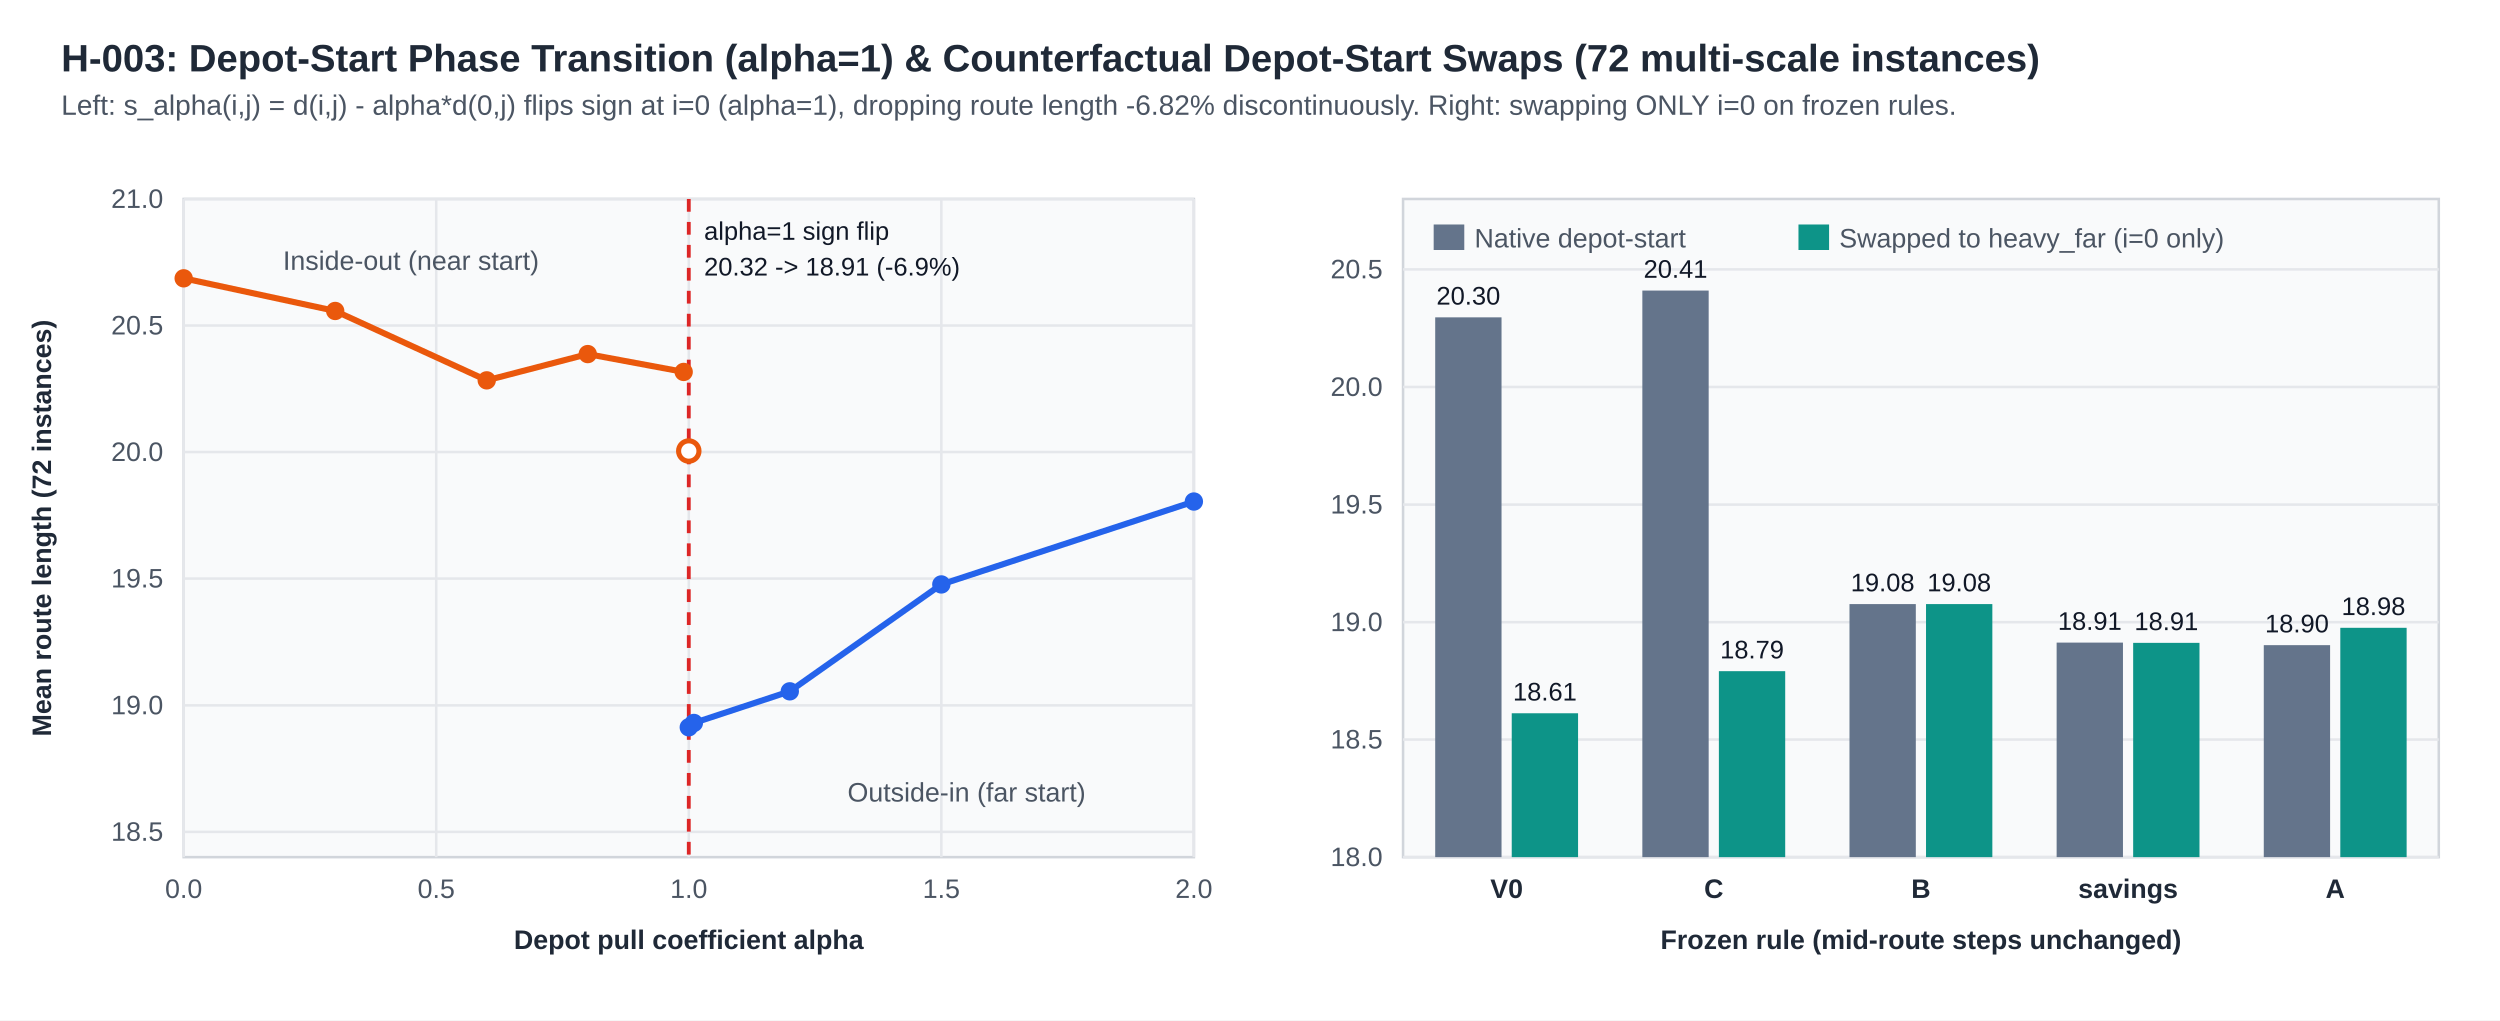
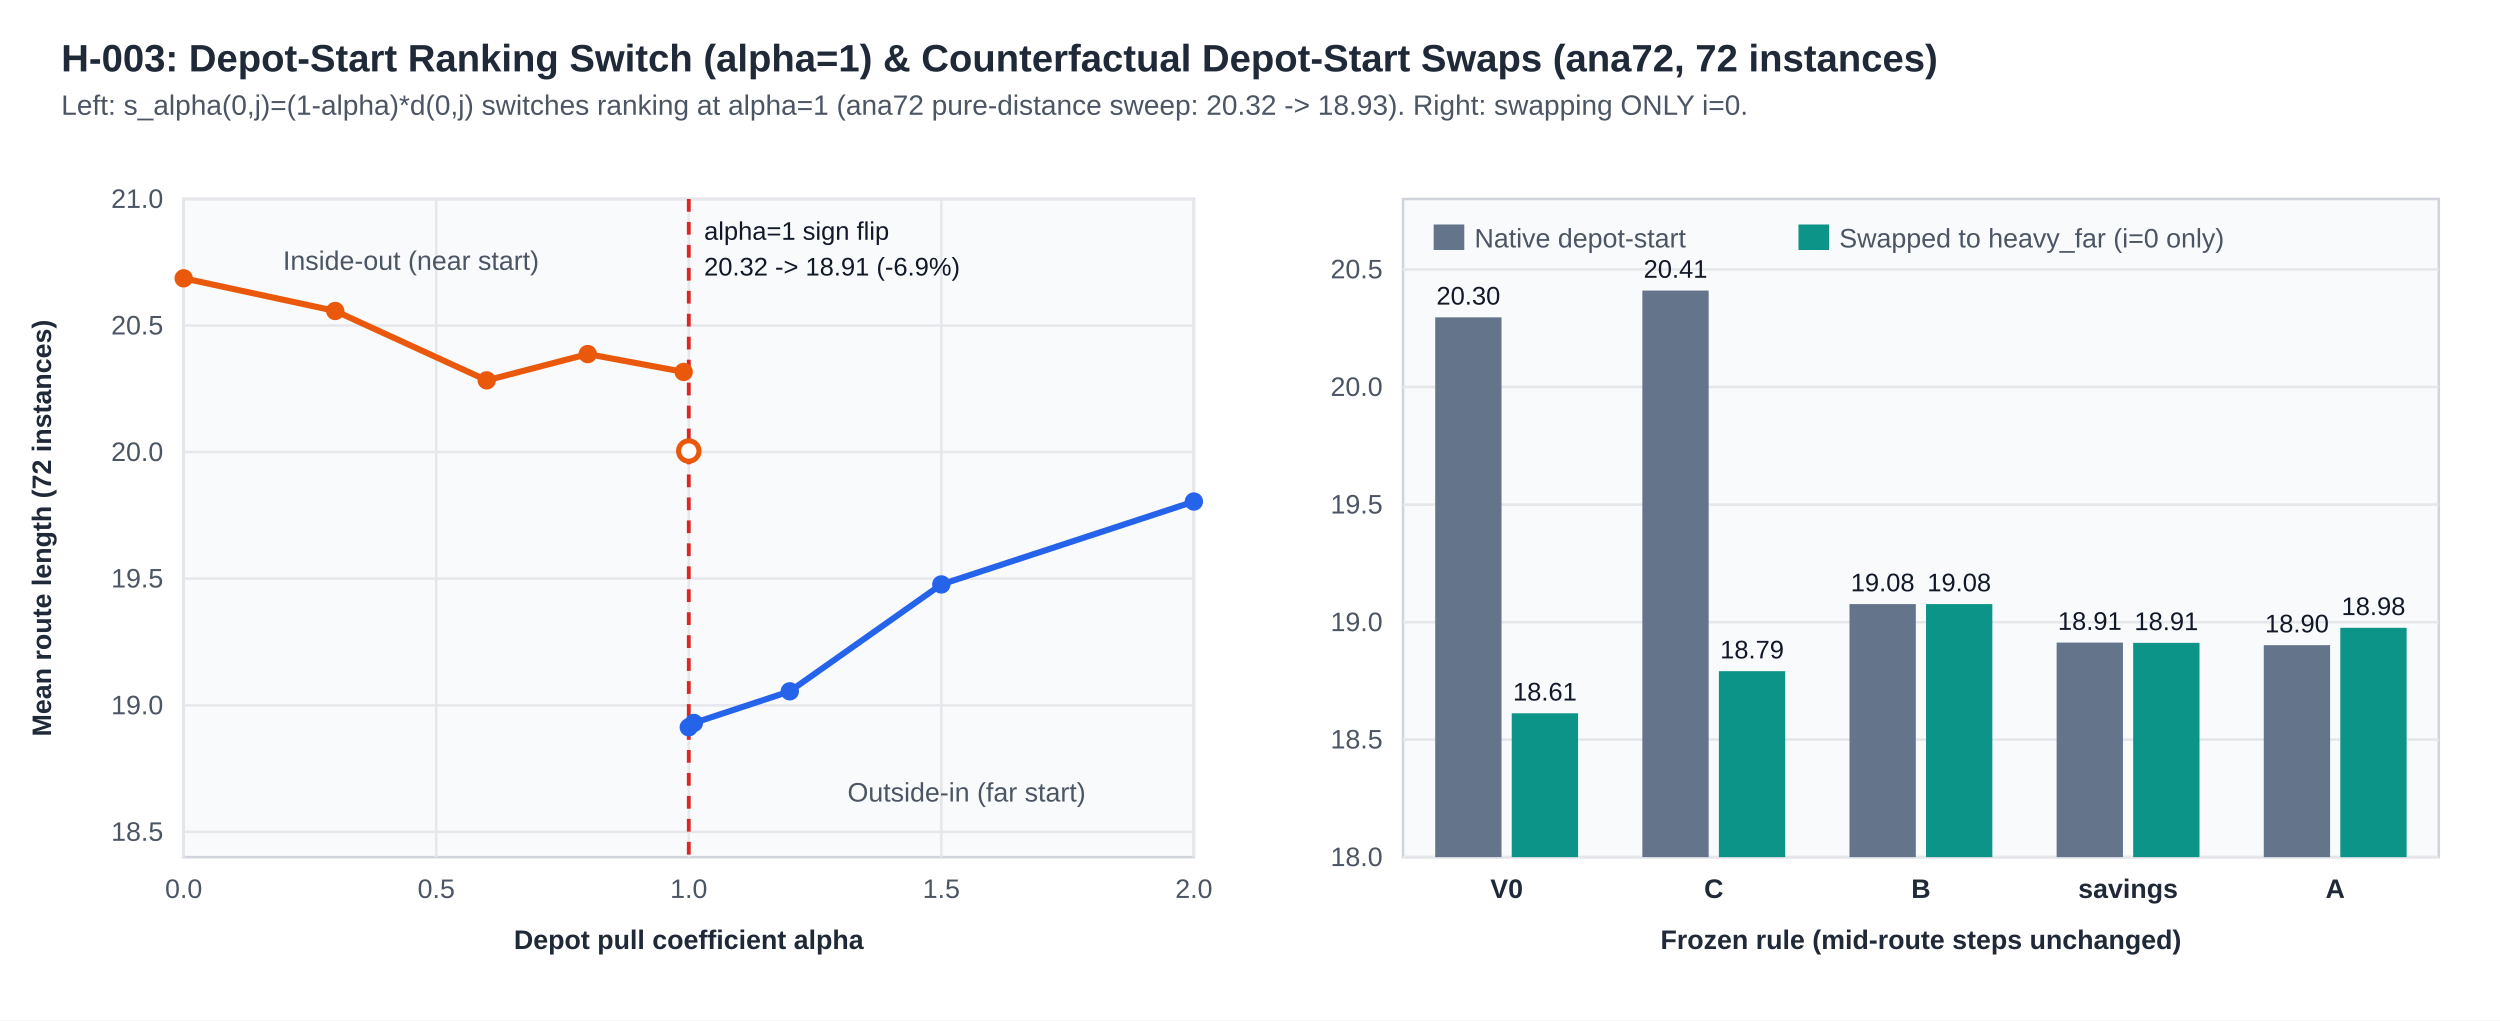
<svg xmlns="http://www.w3.org/2000/svg" width="980" height="400" viewBox="0 0 980 400" role="img" aria-label="Depot-start phase transition and counterfactual swaps">
  <style>
text { font-family: 'Segoe UI', Arial, sans-serif; fill: #1f2937; }
.title { font-size: 15px; font-weight: 700; }
.sub { font-size: 11px; fill: #4b5563; }
.axis { font-size: 10.5px; fill: #4b5563; }
.lbl { font-size: 10.5px; font-weight: 600; }
.val { font-size: 10px; fill: #111827; }
</style>
  <rect x="0" y="0" width="980" height="400" fill="#ffffff" />
-   <text x="24" y="28" class="title">H-003: Depot-Start Phase Transition (alpha=1) &amp; Counterfactual Depot-Start Swaps (72 multi-scale instances)</text>
-   <text x="24" y="45" class="sub">Left: s_alpha(i,j) = d(i,j) - alpha*d(0,j) flips sign at i=0 (alpha=1), dropping route length -6.82% discontinuously. Right: swapping ONLY i=0 on frozen rules.</text>
+   <text x="24" y="28" class="title">H-003: Depot-Start Ranking Switch (alpha=1) &amp; Counterfactual Depot-Start Swaps (ana72, 72 instances)</text>
+   <text x="24" y="45" class="sub">Left: s_alpha(0,j)=(1-alpha)*d(0,j) switches ranking at alpha=1 (ana72 pure-distance sweep: 20.32 -&gt; 18.93). Right: swapping ONLY i=0.</text>
  <rect x="72" y="78" width="396" height="258" fill="#f9fafb" stroke="#d1d5db" />
  <line x1="72" y1="326.1" x2="468" y2="326.1" stroke="#e5e7eb" />
  <text x="64" y="329.6" text-anchor="end" class="axis">18.5</text>
  <line x1="72" y1="276.5" x2="468" y2="276.5" stroke="#e5e7eb" />
  <text x="64" y="280.0" text-anchor="end" class="axis">19.0</text>
  <line x1="72" y1="226.8" x2="468" y2="226.8" stroke="#e5e7eb" />
  <text x="64" y="230.3" text-anchor="end" class="axis">19.5</text>
  <line x1="72" y1="177.2" x2="468" y2="177.2" stroke="#e5e7eb" />
  <text x="64" y="180.7" text-anchor="end" class="axis">20.0</text>
  <line x1="72" y1="127.6" x2="468" y2="127.6" stroke="#e5e7eb" />
  <text x="64" y="131.1" text-anchor="end" class="axis">20.5</text>
  <line x1="72" y1="78.0" x2="468" y2="78.0" stroke="#e5e7eb" />
  <text x="64" y="81.5" text-anchor="end" class="axis">21.0</text>
  <line x1="72.0" y1="78" x2="72.0" y2="336" stroke="#e5e7eb" />
  <text x="72.0" y="352" text-anchor="middle" class="axis">0.0</text>
  <line x1="171.0" y1="78" x2="171.0" y2="336" stroke="#e5e7eb" />
  <text x="171.0" y="352" text-anchor="middle" class="axis">0.5</text>
  <line x1="270.0" y1="78" x2="270.0" y2="336" stroke="#e5e7eb" />
  <text x="270.0" y="352" text-anchor="middle" class="axis">1.0</text>
  <line x1="369.0" y1="78" x2="369.0" y2="336" stroke="#e5e7eb" />
  <text x="369.0" y="352" text-anchor="middle" class="axis">1.5</text>
  <line x1="468.0" y1="78" x2="468.0" y2="336" stroke="#e5e7eb" />
  <text x="468.0" y="352" text-anchor="middle" class="axis">2.0</text>
  <text x="270.0" y="372" text-anchor="middle" class="lbl">Depot pull coefficient alpha</text>
  <text x="20" y="207.0" text-anchor="middle" transform="rotate(-90 20 207.0)" class="lbl">Mean route length (72 instances)</text>
  <line x1="270.0" y1="78" x2="270.0" y2="336" stroke="#dc2626" stroke-dasharray="5,4" stroke-width="1.5" />
  <text x="276.0" y="94" class="val" fill="#dc2626">alpha=1 sign flip</text>
  <text x="276.0" y="108" class="val" fill="#dc2626">20.32 -&gt; 18.91 (-6.9%)</text>
  <polyline points="72.0,109.1 131.4,121.9 190.8,149.1 230.4,138.8 268.0,145.8" fill="none" stroke="#ea580c" stroke-width="2.4" />
  <polyline points="270.0,285.1 272.0,283.4 309.6,271.0 369.0,229.1 468.0,196.6" fill="none" stroke="#2563eb" stroke-width="2.4" />
  <circle cx="72.0" cy="109.1" r="3.6" fill="#ea580c" />
  <circle cx="131.4" cy="121.9" r="3.6" fill="#ea580c" />
  <circle cx="190.8" cy="149.1" r="3.6" fill="#ea580c" />
  <circle cx="230.4" cy="138.8" r="3.6" fill="#ea580c" />
  <circle cx="268.0" cy="145.8" r="3.6" fill="#ea580c" />
  <circle cx="270.0" cy="285.1" r="3.6" fill="#2563eb" />
  <circle cx="272.0" cy="283.4" r="3.6" fill="#2563eb" />
  <circle cx="309.6" cy="271.0" r="3.6" fill="#2563eb" />
  <circle cx="369.0" cy="229.1" r="3.6" fill="#2563eb" />
  <circle cx="468.0" cy="196.6" r="3.6" fill="#2563eb" />
  <circle cx="270.0" cy="176.8" r="4.0" fill="#ffffff" stroke="#ea580c" stroke-width="2" />
  <text x="161.1" y="105.8" text-anchor="middle" class="axis">Inside-out (near start)</text>
  <text x="378.9" y="314.2" text-anchor="middle" class="axis">Outside-in (far start)</text>
  <rect x="550" y="78" width="406" height="258" fill="#f9fafb" stroke="#d1d5db" />
  <line x1="550" y1="336.0" x2="956" y2="336.0" stroke="#e5e7eb" />
  <text x="542" y="339.5" text-anchor="end" class="axis">18.0</text>
  <line x1="550" y1="289.9" x2="956" y2="289.9" stroke="#e5e7eb" />
  <text x="542" y="293.4" text-anchor="end" class="axis">18.5</text>
  <line x1="550" y1="243.9" x2="956" y2="243.9" stroke="#e5e7eb" />
  <text x="542" y="247.4" text-anchor="end" class="axis">19.0</text>
  <line x1="550" y1="197.8" x2="956" y2="197.8" stroke="#e5e7eb" />
  <text x="542" y="201.3" text-anchor="end" class="axis">19.5</text>
  <line x1="550" y1="151.7" x2="956" y2="151.7" stroke="#e5e7eb" />
  <text x="542" y="155.2" text-anchor="end" class="axis">20.0</text>
  <line x1="550" y1="105.6" x2="956" y2="105.6" stroke="#e5e7eb" />
  <text x="542" y="109.1" text-anchor="end" class="axis">20.5</text>
  <rect x="562.6" y="124.4" width="26" height="211.6" fill="#64748b" />
  <rect x="592.6" y="279.6" width="26" height="56.4" fill="#0d9488" />
  <text x="575.6" y="119.4" text-anchor="middle" class="val">20.30</text>
  <text x="605.6" y="274.6" text-anchor="middle" class="val">18.61</text>
  <text x="590.6" y="352" text-anchor="middle" class="lbl">V0</text>
  <rect x="643.8" y="113.9" width="26" height="222.1" fill="#64748b" />
  <rect x="673.8" y="263.1" width="26" height="72.9" fill="#0d9488" />
  <text x="656.8" y="108.9" text-anchor="middle" class="val">20.41</text>
  <text x="686.8" y="258.1" text-anchor="middle" class="val">18.79</text>
  <text x="671.8" y="352" text-anchor="middle" class="lbl">C</text>
  <rect x="725.0" y="236.8" width="26" height="99.2" fill="#64748b" />
  <rect x="755.0" y="236.8" width="26" height="99.2" fill="#0d9488" />
  <text x="738.0" y="231.8" text-anchor="middle" class="val">19.08</text>
  <text x="768.0" y="231.8" text-anchor="middle" class="val">19.08</text>
  <text x="753.0" y="352" text-anchor="middle" class="lbl">B</text>
  <rect x="806.2" y="251.9" width="26" height="84.1" fill="#64748b" />
  <rect x="836.2" y="252.0" width="26" height="84.0" fill="#0d9488" />
  <text x="819.2" y="246.9" text-anchor="middle" class="val">18.91</text>
  <text x="849.2" y="247.0" text-anchor="middle" class="val">18.91</text>
  <text x="834.2" y="352" text-anchor="middle" class="lbl">savings</text>
  <rect x="887.4" y="252.9" width="26" height="83.1" fill="#64748b" />
  <rect x="917.4" y="246.1" width="26" height="89.9" fill="#0d9488" />
  <text x="900.4" y="247.9" text-anchor="middle" class="val">18.90</text>
  <text x="930.4" y="241.1" text-anchor="middle" class="val">18.98</text>
  <text x="915.4" y="352" text-anchor="middle" class="lbl">A</text>
  <rect x="562" y="88" width="12" height="10" fill="#64748b" />
  <text x="578" y="97" class="axis">Native depot-start</text>
  <rect x="705" y="88" width="12" height="10" fill="#0d9488" />
  <text x="721" y="97" class="axis">Swapped to heavy_far (i=0 only)</text>
  <text x="753.0" y="372" text-anchor="middle" class="lbl">Frozen rule (mid-route steps unchanged)</text>
</svg>
